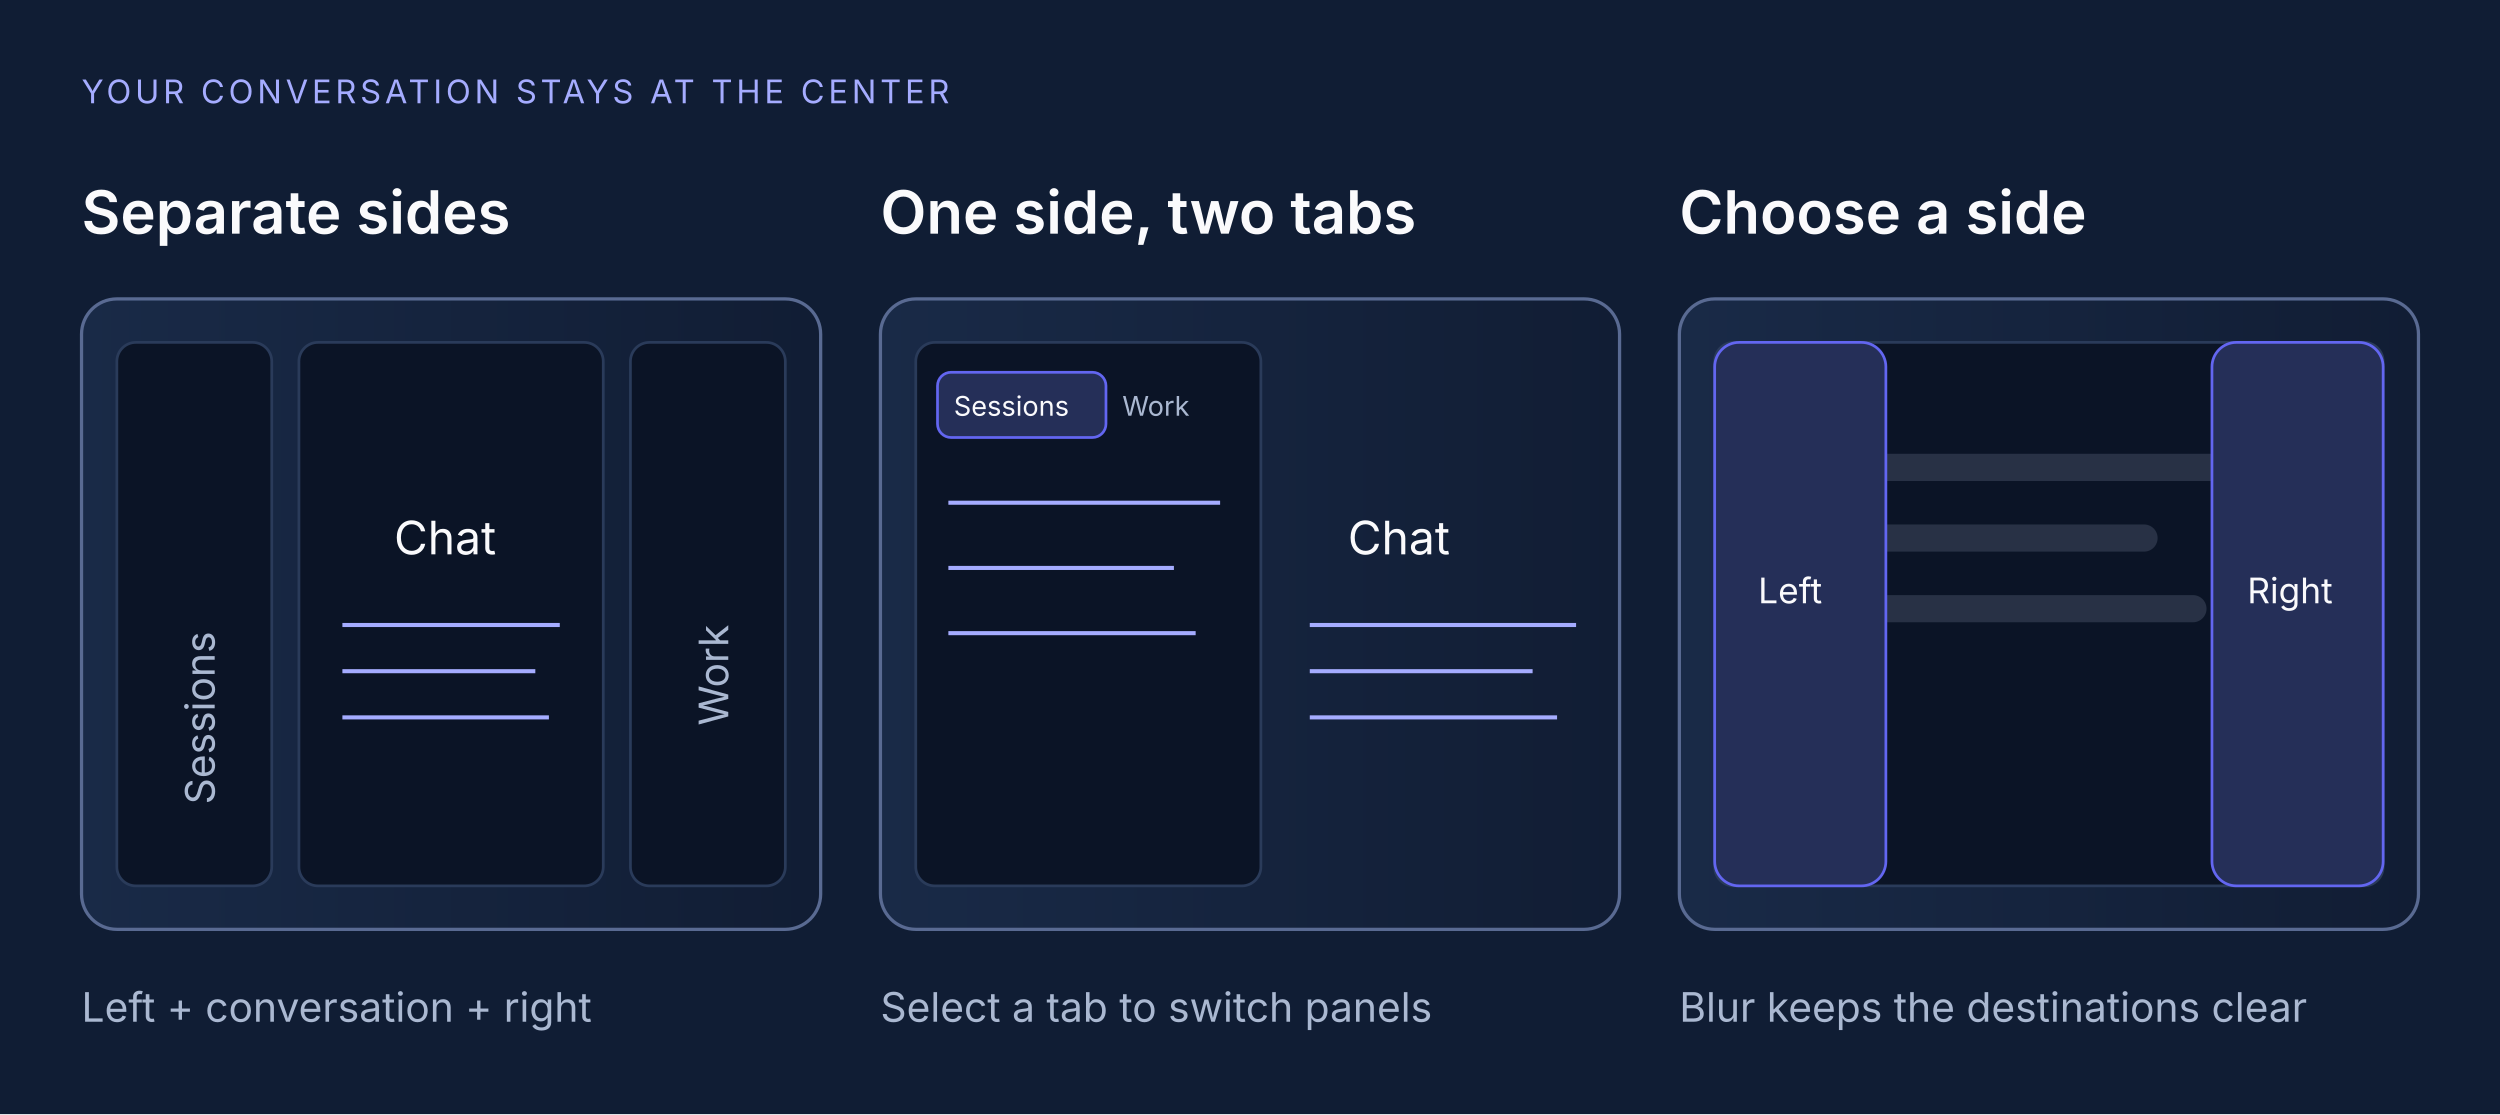
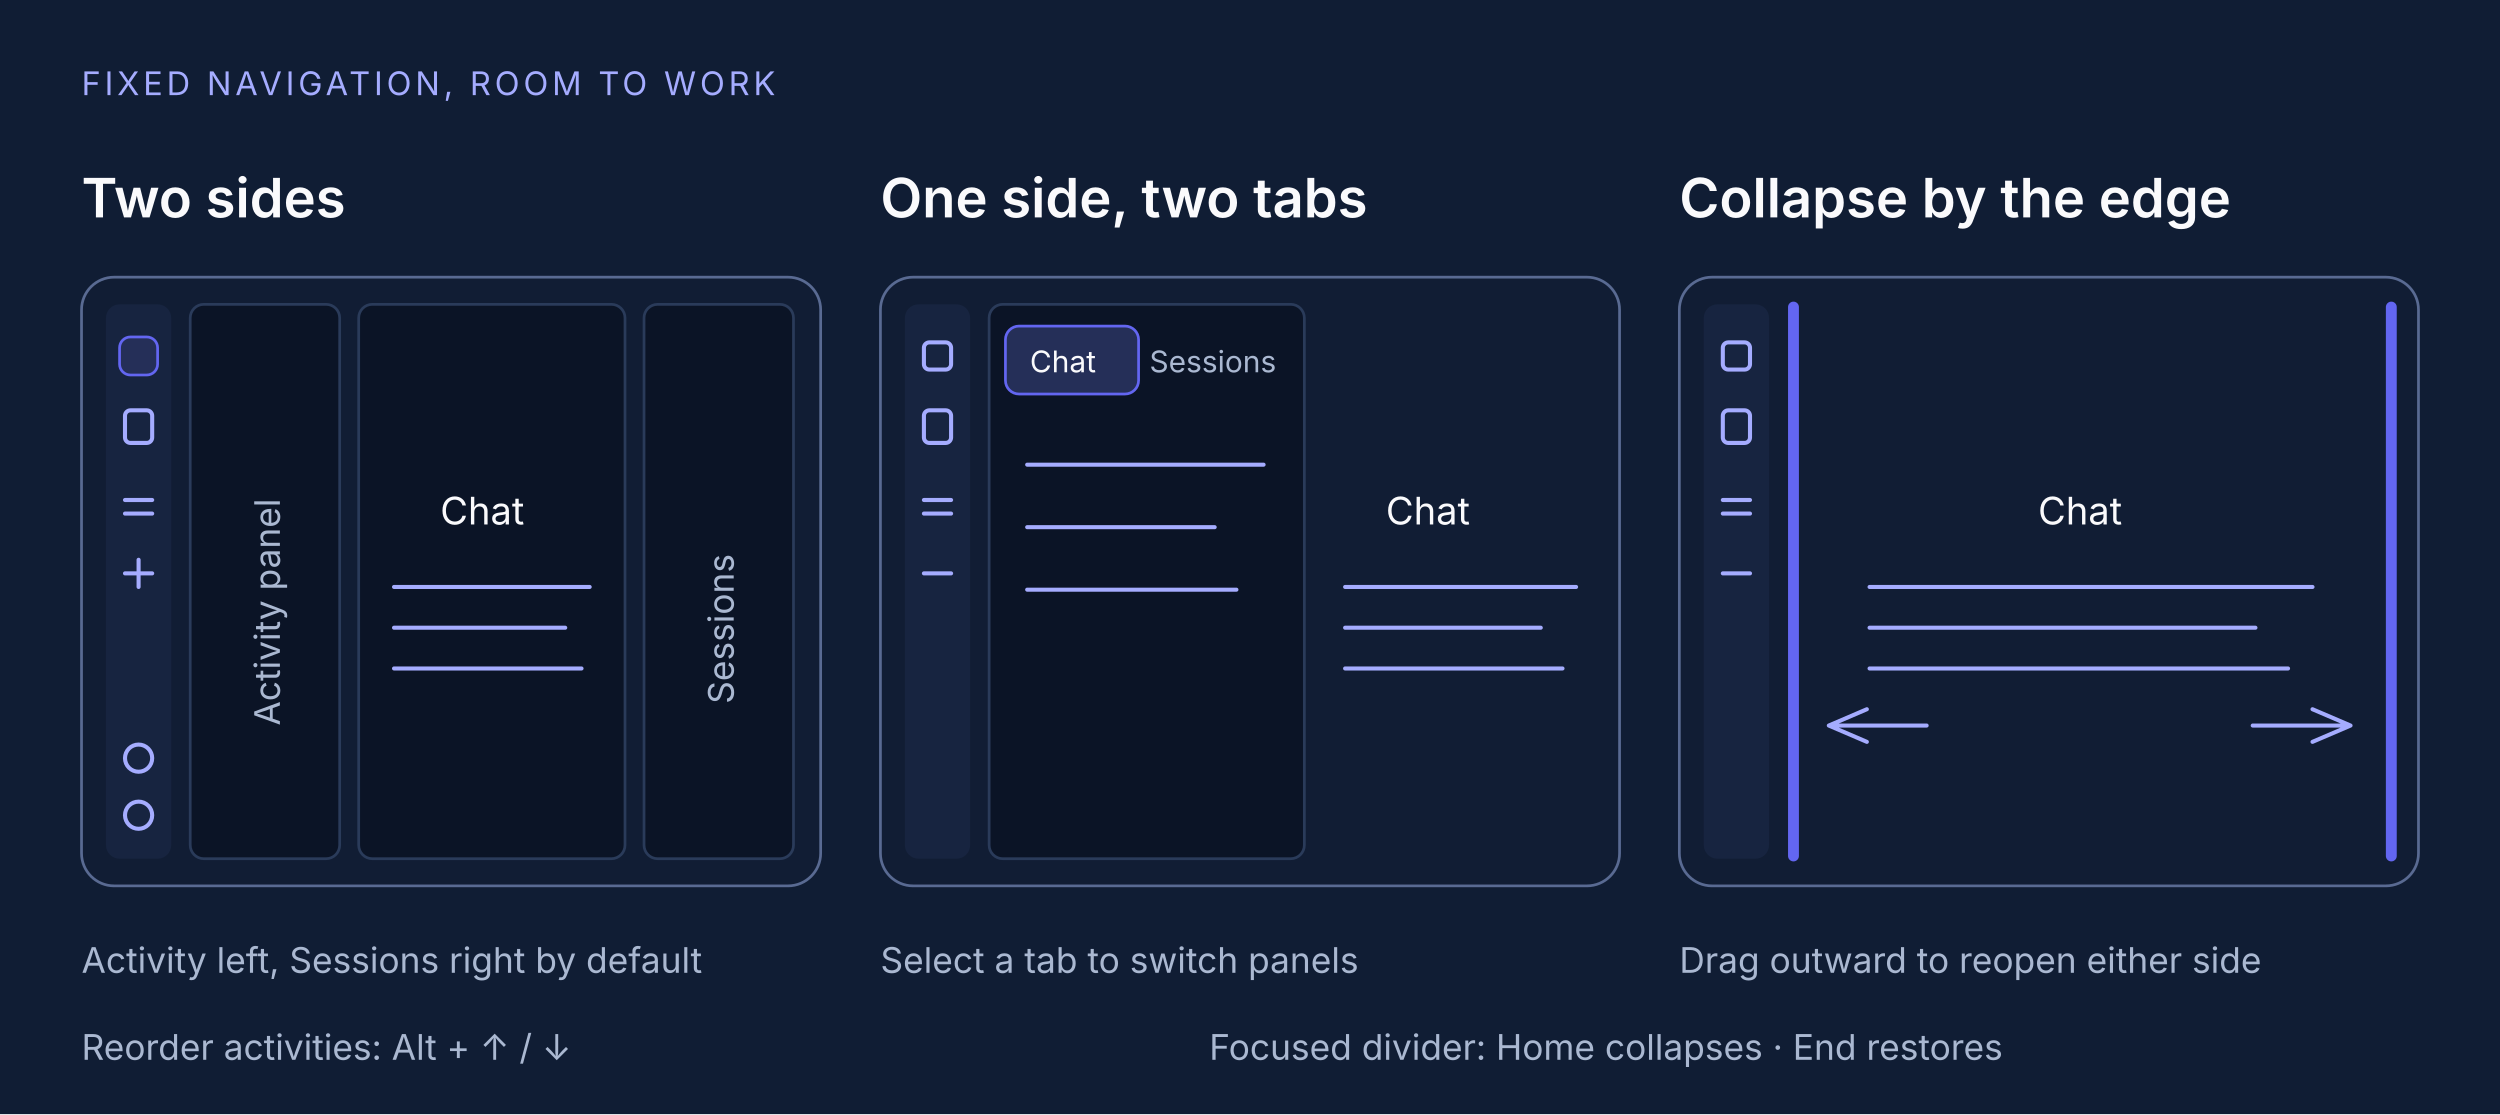
<svg xmlns="http://www.w3.org/2000/svg" width="920" height="410" viewBox="0 0 920 410" role="img" aria-labelledby="title desc">
  <defs>
-     <linearGradient id="g" x1="0" x2="1">
-       <stop stop-color="#192A47" />
-       <stop offset="1" stop-color="#111D34" />
-     </linearGradient>
-     <marker id="arrow" markerWidth="8" markerHeight="8" refX="6" refY="4" orient="auto">
-       <path d="M1 1L6 4L1 7" fill="none" stroke="#A5ACFF" stroke-width="1.5" />
-     </marker>
-     <style>text{font-family:Inter,Segoe UI,Arial,sans-serif;fill:#FAFAFC;font-size:17px}.muted{fill:#AAB8D1;font-size:15px}.small{font-size:12px;letter-spacing:1.4px;fill:#A5ACFF}.title{font-size:22px;font-weight:600}.panel{fill:url(#g);stroke:#596A92;stroke-width:1.2}.line{fill:none;stroke:#A5ACFF;stroke-width:1.5}.pill{fill:#252F58;stroke:#6366F1}.soft{fill:#0B1426;stroke:#2A3B5A}</style>
+     <style>text{font-family:Inter,Segoe UI,Arial,sans-serif;fill:#FAFAFC;font-size:14px}.muted{fill:#AAB8D1;font-size:13px}.eyebrow{fill:#A5ACFF;font-size:12px;letter-spacing:1.4px}.title{font-size:20px;font-weight:600}.frame{fill:#111D34;stroke:#596A92}.pane{fill:#0B1426;stroke:#2A3B5A}.rail{fill:#172440}.accent{fill:#252F58;stroke:#6366F1}.line{fill:none;stroke:#A5ACFF;stroke-width:1.5;stroke-linecap:round}</style>
  </defs>
  <rect width="920" height="410" fill="#101D34" />
-   <text class="small" x="30" y="38">YOUR CONVERSATION STAYS AT THE CENTER</text>
-   <text class="title" x="30" y="86">Separate sides</text>
-   <rect class="panel" x="30" y="110" width="272" height="232" rx="13" />
-   <rect class="soft" x="43" y="126" width="57" height="200" rx="7" />
-   <rect class="soft" x="110" y="126" width="112" height="200" rx="7" />
-   <rect class="soft" x="232" y="126" width="57" height="200" rx="7" />
-   <text class="muted" transform="translate(79 296) rotate(-90)">Sessions</text>
-   <text class="muted" transform="translate(268 267) rotate(-90)">Work</text>
-   <text x="145" y="204">Chat</text>
-   <path class="line" d="M126 230H206M126 247H197M126 264H202" />
-   <text class="muted" x="30" y="376">Left + conversation + right</text>
-   <text class="title" x="324" y="86">One side, two tabs</text>
-   <rect class="panel" x="324" y="110" width="272" height="232" rx="13" />
-   <rect class="soft" x="337" y="126" width="127" height="200" rx="7" />
-   <rect class="pill" x="345" y="137" width="62" height="24" rx="5" />
-   <text x="351" y="153" style="font-size:10px">Sessions</text>
-   <text class="muted" x="413" y="153" style="font-size:10px">Work</text>
-   <path class="line" d="M349 185H449M349 209H432M349 233H440" />
-   <text x="496" y="204">Chat</text>
-   <path class="line" d="M482 230H580M482 247H564M482 264H573" />
-   <text class="muted" x="324" y="376">Select a tab to switch panels</text>
-   <text class="title" x="618" y="86">Choose a side</text>
-   <rect class="panel" x="618" y="110" width="272" height="232" rx="13" />
-   <rect class="soft" x="631" y="126" width="246" height="200" rx="7" />
-   <g opacity=".18">
-     <path d="M692 172H818M692 198H789M692 224H807" stroke="#AAB8D1" stroke-width="10" stroke-linecap="round" />
+   <text class="eyebrow" x="30" y="35">FIXED NAVIGATION, ROOM TO WORK</text>
+   <text class="title" x="30" y="80">Two sides</text>
+   <rect class="frame" x="30" y="102" width="272" height="224" rx="12" />
+   <rect class="rail" x="39" y="112" width="24" height="204" rx="5" />
+   <rect class="accent" x="44" y="124" width="14" height="14" rx="4" />
+   <g class="line">
+     <rect x="46" y="151" width="10" height="12" rx="2" />
+     <path d="M46 184h10m-10 5h10m-10 22h10m-5-5v10" />
+     <circle cx="51" cy="279" r="5" />
+     <circle cx="51" cy="300" r="5" />
  </g>
-   <rect class="pill" x="631" y="126" width="63" height="200" rx="9" />
-   <rect class="pill" x="814" y="126" width="63" height="200" rx="9" />
-   <text x="647" y="222" style="font-size:13px">Left</text>
-   <text x="827" y="222" style="font-size:13px">Right</text>
-   <text class="muted" x="618" y="376">Blur keeps the destinations clear</text>
+   <rect class="pane" x="70" y="112" width="55" height="204" rx="5" />
+   <text class="muted" transform="translate(103 267) rotate(-90)">Activity panel</text>
+   <rect class="pane" x="132" y="112" width="98" height="204" rx="5" />
+   <text x="162" y="193">Chat</text>
+   <path class="line" d="M145 216h72m-72 15h63m-63 15h69" />
+   <rect class="pane" x="237" y="112" width="55" height="204" rx="5" />
+   <text class="muted" transform="translate(270 259) rotate(-90)">Sessions</text>
+   <text class="muted" x="30" y="358">Activity left, Sessions right by default</text>
+   <text class="title" x="324" y="80">One side, two tabs</text>
+   <rect class="frame" x="324" y="102" width="272" height="224" rx="12" />
+   <rect class="rail" x="333" y="112" width="24" height="204" rx="5" />
+   <g class="line">
+     <rect x="340" y="126" width="10" height="10" rx="2" />
+     <rect x="340" y="151" width="10" height="12" rx="2" />
+     <path d="M340 184h10m-10 5h10m-10 22h10" />
+   </g>
+   <rect class="pane" x="364" y="112" width="116" height="204" rx="5" />
+   <rect class="accent" x="370" y="120" width="49" height="25" rx="5" />
+   <text x="379" y="137" style="font-size:11px">Chat</text>
+   <text class="muted" x="423" y="137" style="font-size:11px">Sessions</text>
+   <path class="line" d="M378 171h87m-87 23h69m-69 23h77" />
+   <text x="510" y="193">Chat</text>
+   <path class="line" d="M495 216h85m-85 15h72m-72 15h80" />
+   <text class="muted" x="324" y="358">Select a tab to switch panels</text>
+   <text class="title" x="618" y="80">Collapse by the edge</text>
+   <rect class="frame" x="618" y="102" width="272" height="224" rx="12" />
+   <rect class="rail" x="627" y="112" width="24" height="204" rx="5" />
+   <g class="line">
+     <rect x="634" y="126" width="10" height="10" rx="2" />
+     <rect x="634" y="151" width="10" height="12" rx="2" />
+     <path d="M634 184h10m-10 5h10m-10 22h10" />
+   </g>
+   <path d="M660 113v202m220-202v202" stroke="#6366F1" stroke-width="4" stroke-linecap="round" />
+   <text x="750" y="193">Chat</text>
+   <path class="line" d="M688 216h163m-163 15h142m-142 15h154" />
+   <path class="line" d="m673 267 14-6m-14 6 14 6m-14-6h36m156 0-14-6m14 6-14 6m14-6h-36" />
+   <text class="muted" x="618" y="358">Drag outward to reopen either side</text>
+   <text class="muted" x="30" y="390">Reorder activities: Alt + ↑ / ↓</text>
+   <text class="muted" x="445" y="390">Focused divider: Home collapses · End restores</text>
</svg>
